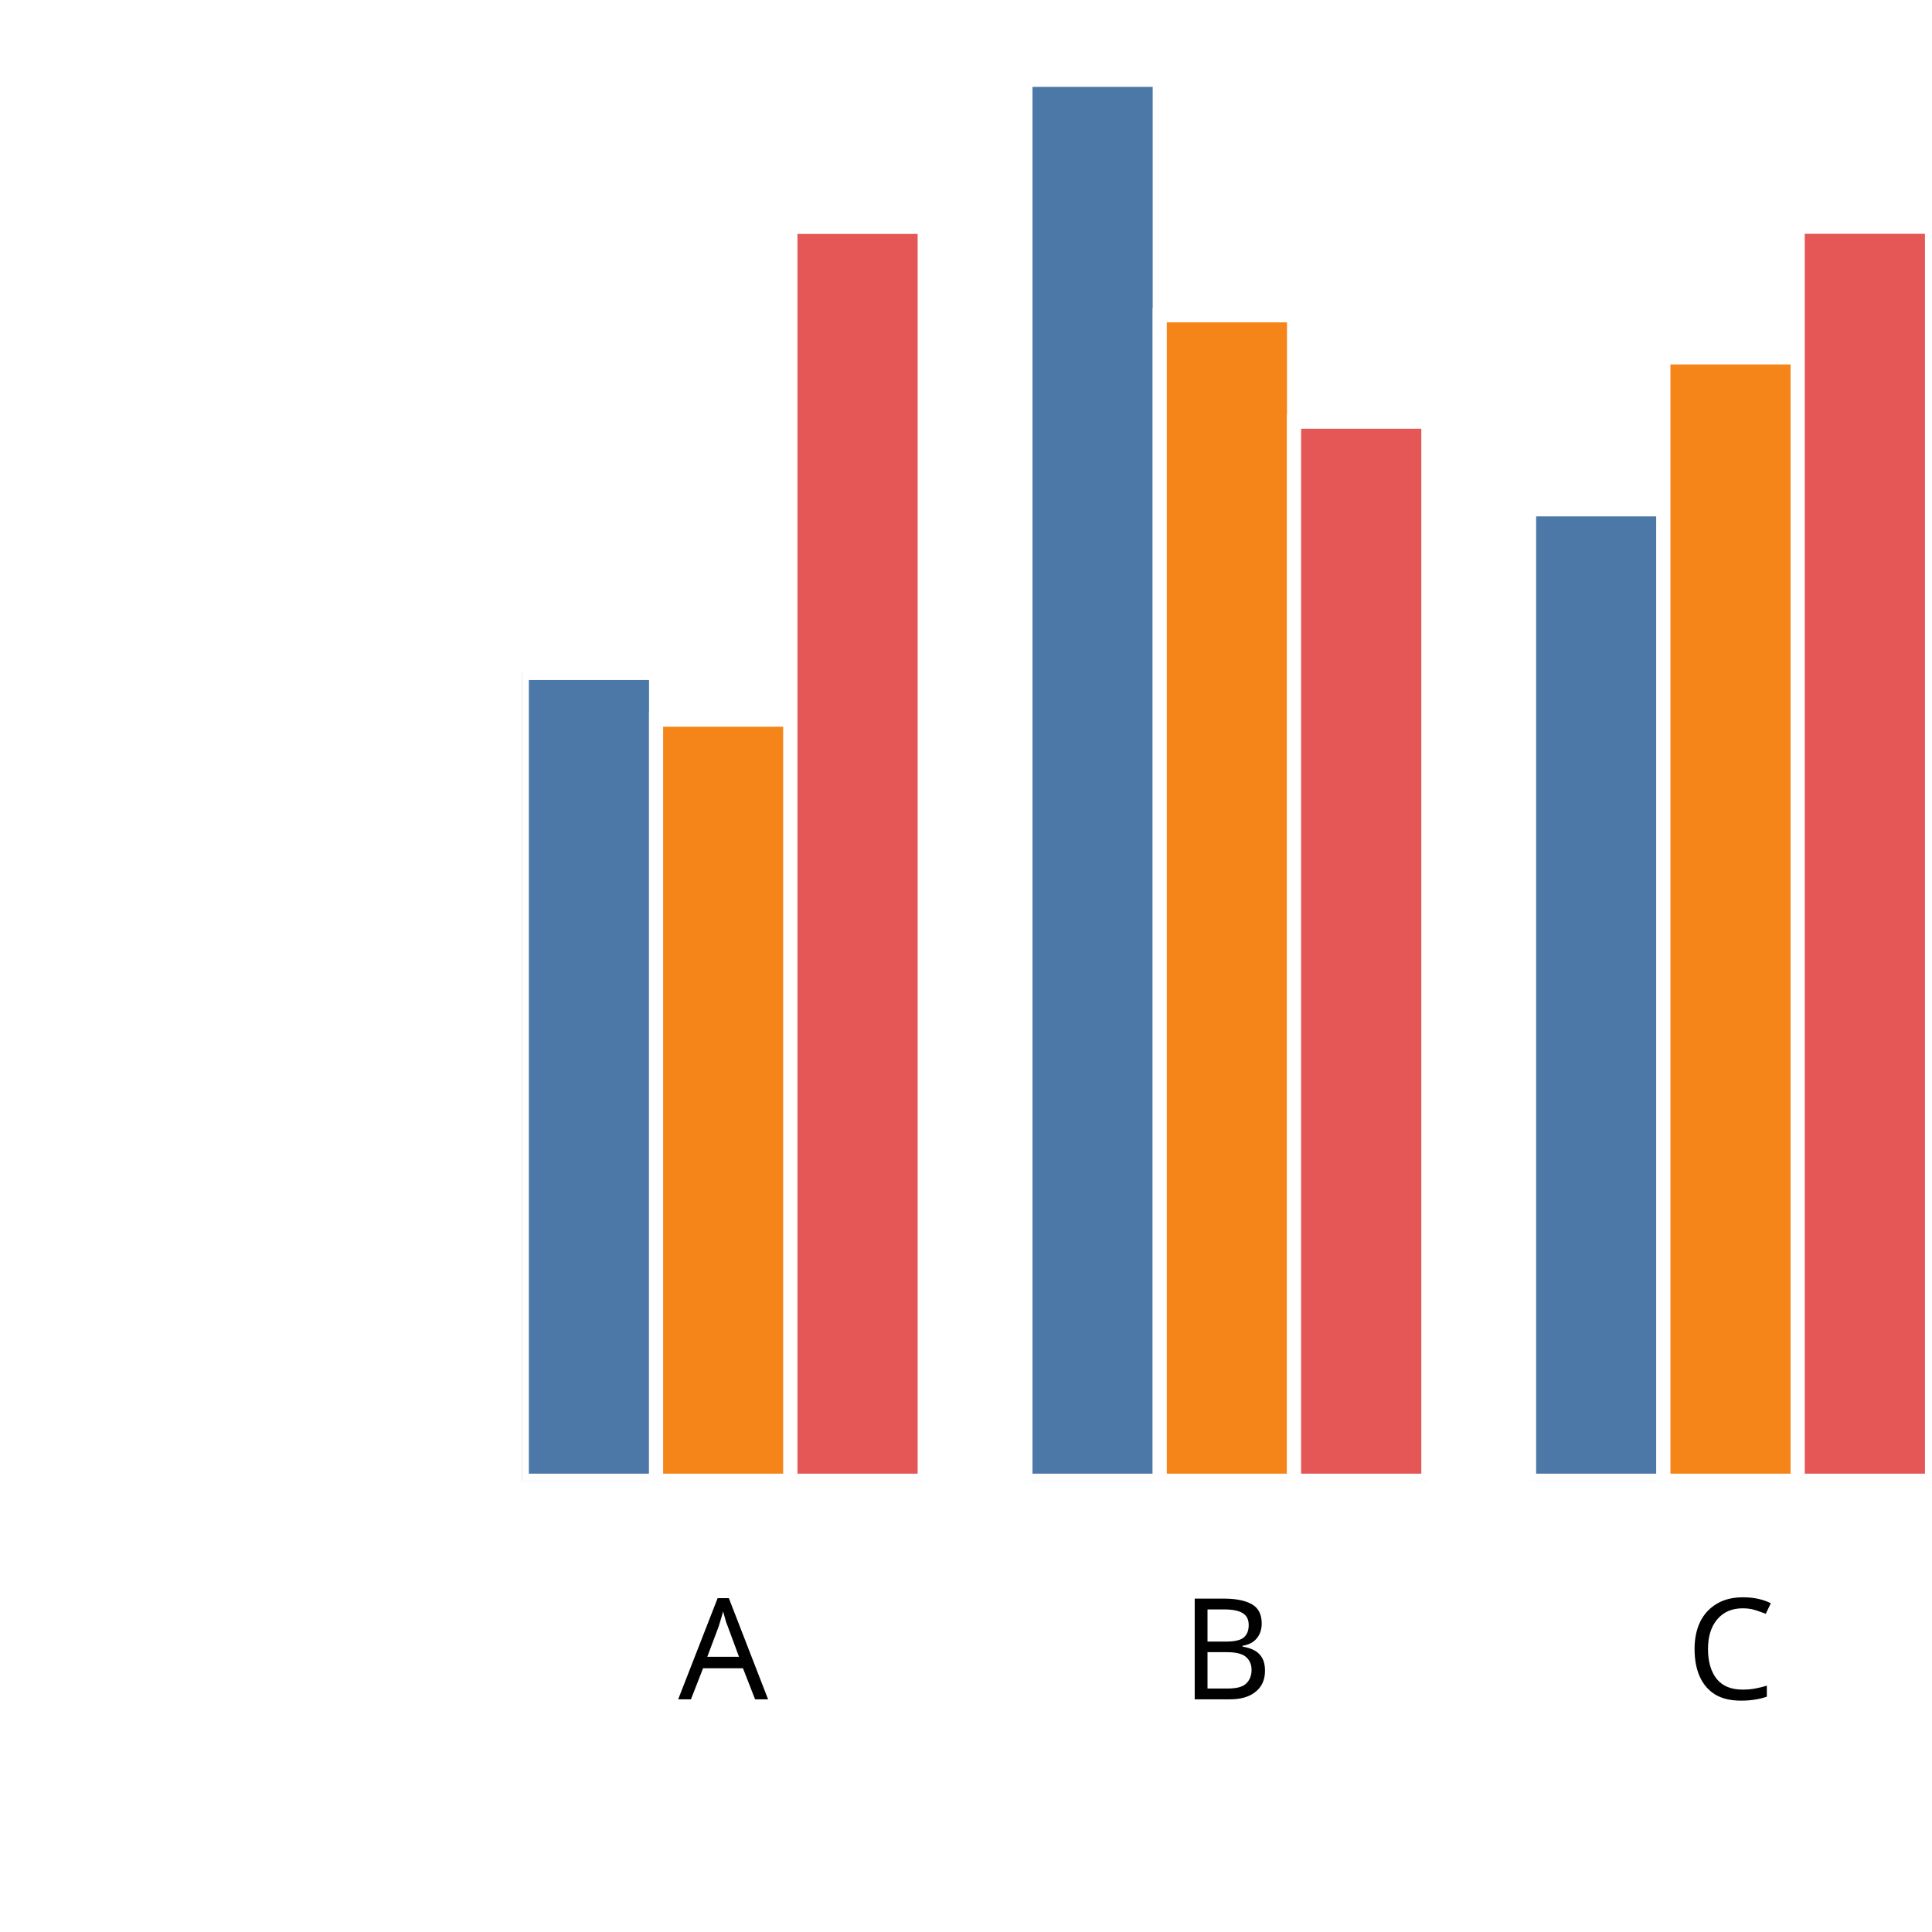
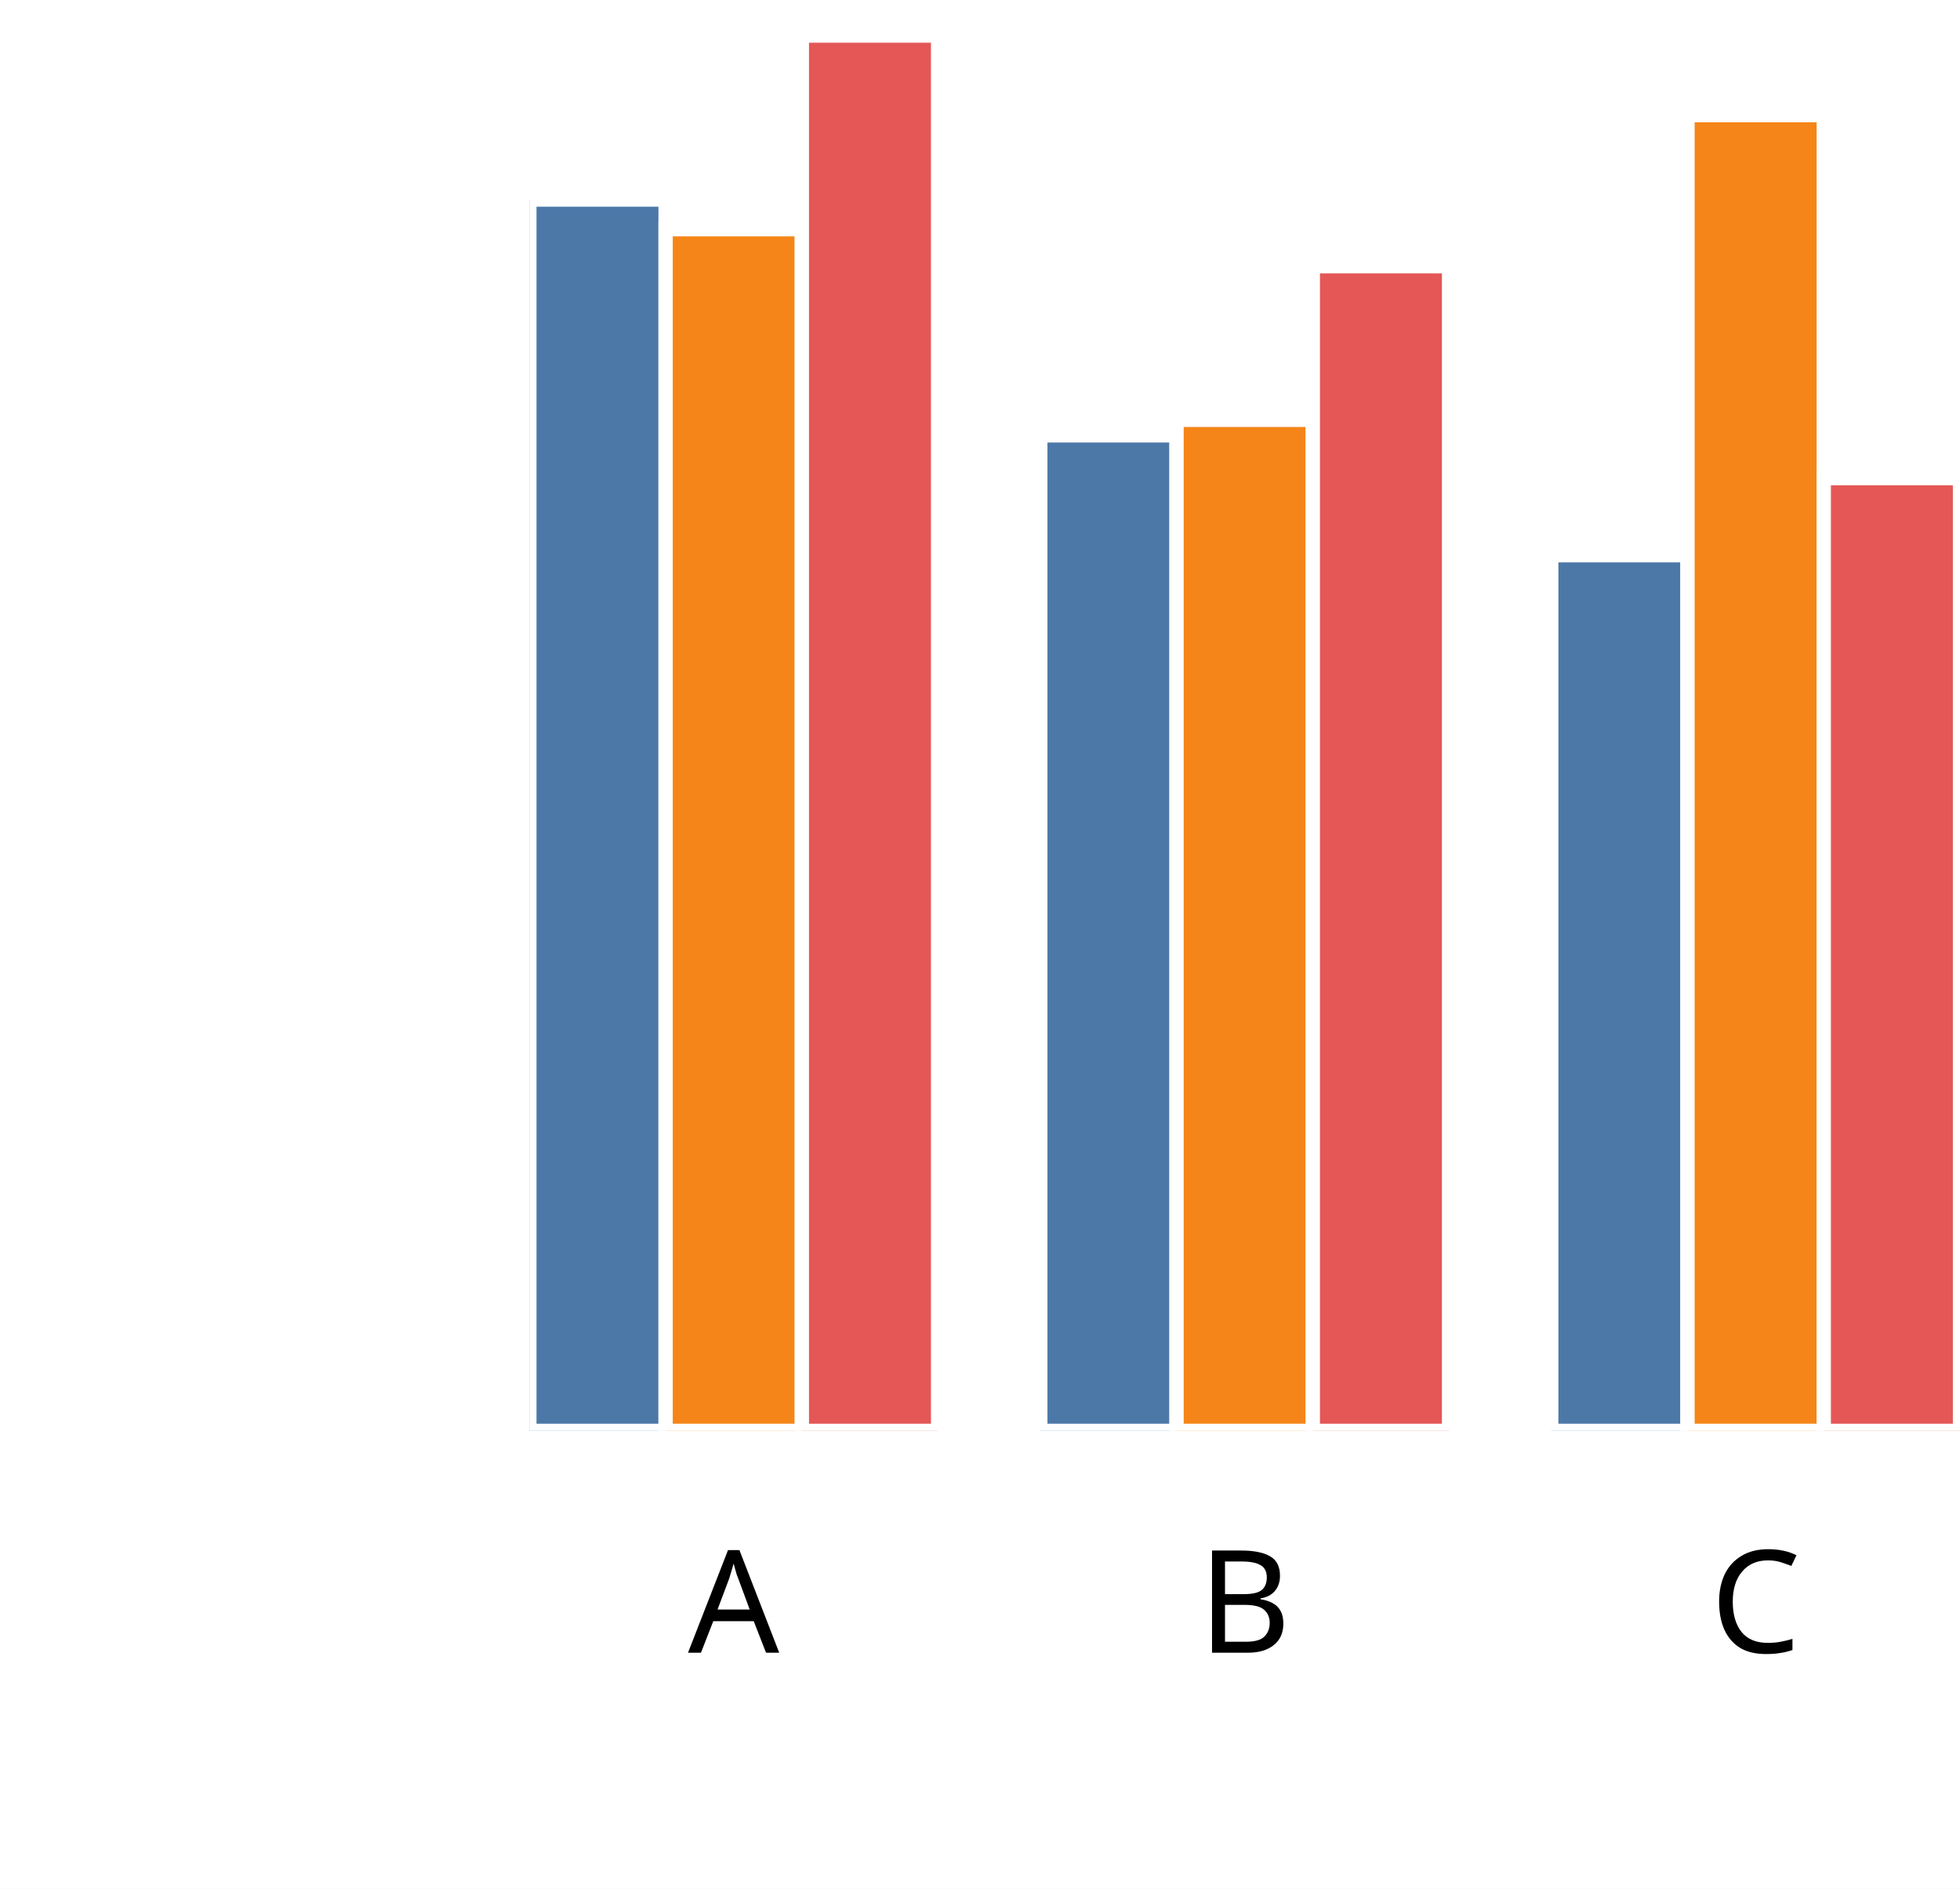
- <svg xmlns="http://www.w3.org/2000/svg" version="1.1" class="marks" width="137" height="137" viewBox="0 0 137 137">
-   <rect width="137" height="137" fill="white" />
-   <g fill="none" stroke-miterlimit="10" transform="translate(37,5)">
+ <svg xmlns="http://www.w3.org/2000/svg" version="1.1" class="marks" width="137" height="132" viewBox="0 0 137 132">
+   <rect width="137" height="132" fill="white" />
+   <g fill="none" stroke-miterlimit="10" transform="translate(37,0)">
    <g class="mark-group role-frame root" role="graphics-object" aria-roledescription="group mark container">
      <g transform="translate(0,0)">
        <path class="background" aria-hidden="true" d="M0,0h100v100h-100Z" />
        <g>
          <g class="mark-group role-axis" role="graphics-symbol" aria-roledescription="axis" aria-label="X-axis titled 'x' for a discrete scale with 3 values: A, B, C">
            <g transform="translate(0.5,100.5)">
              <path class="background" aria-hidden="true" d="M0,0h0v0h0Z" pointer-events="none" />
              <g>
                <g class="mark-rule role-axis-tick" pointer-events="none">
                  <line transform="translate(14,0)" x2="0" y2="5" stroke="white" stroke-width="1.01" opacity="1" />
                  <line transform="translate(50,0)" x2="0" y2="5" stroke="white" stroke-width="1.01" opacity="1" />
                  <line transform="translate(85,0)" x2="0" y2="5" stroke="white" stroke-width="1.01" opacity="1" />
                </g>
                <g class="mark-text role-axis-label" pointer-events="none">
                  <text text-anchor="middle" transform="translate(13.78571,15)" font-family="sans-serif" font-size="10px" font-style="normal" font-weight="400" fill="black" opacity="1">A</text>
                  <text text-anchor="middle" transform="translate(49.5,15)" font-family="sans-serif" font-size="10px" font-style="normal" font-weight="400" fill="black" opacity="1">B</text>
                  <text text-anchor="middle" transform="translate(85.21429,15)" font-family="sans-serif" font-size="10px" font-style="normal" font-weight="400" fill="black" opacity="1">C</text>
                </g>
                <g class="mark-text role-axis-title" pointer-events="none">
                  <text text-anchor="middle" transform="translate(50,30)" font-family="sans-serif" font-size="11px" font-style="normal" font-weight="400" fill="white" opacity="1">x</text>
                </g>
              </g>
              <path class="foreground" aria-hidden="true" d="" pointer-events="none" display="none" />
            </g>
          </g>
-           <g class="mark-group role-axis" role="graphics-symbol" aria-roledescription="axis" aria-label="Y-axis titled 'sum of y' for a linear scale with values from 0.0 to 2.0">
+           <g class="mark-group role-axis" role="graphics-symbol" aria-roledescription="axis" aria-label="Y-axis titled 'sum of y' for a linear scale with values from 0.0 to 1.8">
            <g transform="translate(0.5,0.5)">
              <path class="background" aria-hidden="true" d="M0,0h0v0h0Z" pointer-events="none" />
              <g>
                <g class="mark-rule role-axis-tick" pointer-events="none">
                  <line transform="translate(0,100)" x2="-5" y2="0" stroke="white" stroke-width="1.01" opacity="1" />
-                   <line transform="translate(0,75)" x2="-5" y2="0" stroke="white" stroke-width="1.01" opacity="1" />
-                   <line transform="translate(0,50)" x2="-5" y2="0" stroke="white" stroke-width="1.01" opacity="1" />
-                   <line transform="translate(0,25)" x2="-5" y2="0" stroke="white" stroke-width="1.01" opacity="1" />
-                   <line transform="translate(0,0)" x2="-5" y2="0" stroke="white" stroke-width="1.01" opacity="1" />
+                   <line transform="translate(0,72)" x2="-5" y2="0" stroke="white" stroke-width="1.01" opacity="1" />
+                   <line transform="translate(0,44)" x2="-5" y2="0" stroke="white" stroke-width="1.01" opacity="1" />
+                   <line transform="translate(0,17)" x2="-5" y2="0" stroke="white" stroke-width="1.01" opacity="1" />
                </g>
                <g class="mark-text role-axis-label" pointer-events="none">
                  <text text-anchor="end" transform="translate(-7,103)" font-family="sans-serif" font-size="10px" font-style="normal" font-weight="400" fill="white" opacity="1">0.0</text>
-                   <text text-anchor="end" transform="translate(-7,78)" font-family="sans-serif" font-size="10px" font-style="normal" font-weight="400" fill="white" opacity="1">0.5</text>
-                   <text text-anchor="end" transform="translate(-7,53)" font-family="sans-serif" font-size="10px" font-style="normal" font-weight="400" fill="white" opacity="1">1.0</text>
-                   <text text-anchor="end" transform="translate(-7,28)" font-family="sans-serif" font-size="10px" font-style="normal" font-weight="400" fill="white" opacity="1">1.5</text>
-                   <text text-anchor="end" transform="translate(-7,3)" font-family="sans-serif" font-size="10px" font-style="normal" font-weight="400" fill="white" opacity="1">2.0</text>
+                   <text text-anchor="end" transform="translate(-7,75.22222)" font-family="sans-serif" font-size="10px" font-style="normal" font-weight="400" fill="white" opacity="1">0.5</text>
+                   <text text-anchor="end" transform="translate(-7,47.44444)" font-family="sans-serif" font-size="10px" font-style="normal" font-weight="400" fill="white" opacity="1">1.0</text>
+                   <text text-anchor="end" transform="translate(-7,19.66667)" font-family="sans-serif" font-size="10px" font-style="normal" font-weight="400" fill="white" opacity="1">1.5</text>
                </g>
                <g class="mark-text role-axis-title" pointer-events="none">
                  <text text-anchor="middle" transform="translate(-26,50) rotate(-90) translate(0,-2)" font-family="sans-serif" font-size="11px" font-style="normal" font-weight="400" fill="white" opacity="1">sum of y</text>
                </g>
              </g>
              <path class="foreground" aria-hidden="true" d="" pointer-events="none" display="none" />
            </g>
          </g>
          <g class="mark-group role-scope" clip-path="url(#clip1)" role="graphics-object" aria-roledescription="group mark container">
            <g transform="translate(0,0)">
              <path class="background" aria-hidden="true" d="M0,0h0v0h0Z" />
              <g>
                <g class="mark-rect role-mark" role="graphics-symbol" aria-roledescription="rect mark container">
-                   <path d="M1.7763568394002505e-15,42.722h9.524v57.278h-9.524Z" fill="#4c78a8" stroke="white" stroke-width="1" opacity="1" />
-                   <path d="M9.524,46.033h9.524v53.967h-9.524Z" fill="#f58518" stroke="white" stroke-width="1" opacity="1" />
-                   <path d="M19.048,11.088h9.524v88.912h-9.524Z" fill="#e45756" stroke="white" stroke-width="1" opacity="1" />
+                   <path d="M1.7763568394002505e-15,13.945h9.524v86.055h-9.524Z" fill="#4c78a8" stroke="white" stroke-width="1" opacity="1" />
+                   <path d="M9.524,16.018h9.524v83.982h-9.524Z" fill="#f58518" stroke="white" stroke-width="1" opacity="1" />
+                   <path d="M19.048,2.484h9.524v97.516h-9.524Z" fill="#e45756" stroke="white" stroke-width="1" opacity="1" />
                </g>
              </g>
              <path class="foreground" aria-hidden="true" d="" display="none" />
            </g>
            <g transform="translate(35.71429,0)">
              <path class="background" aria-hidden="true" d="M0,0h0v0h0Z" />
              <g>
                <g class="mark-rect role-mark" role="graphics-symbol" aria-roledescription="rect mark container">
-                   <path d="M1.7763568394002505e-15,0.659h9.524v99.341h-9.524Z" fill="#4c78a8" stroke="white" stroke-width="1" opacity="1" />
-                   <path d="M9.524,17.358h9.524v82.642h-9.524Z" fill="#f58518" stroke="white" stroke-width="1" opacity="1" />
-                   <path d="M19.048,24.902h9.524v75.098h-9.524Z" fill="#e45756" stroke="white" stroke-width="1" opacity="1" />
+                   <path d="M1.7763568394002505e-15,30.427h9.524v69.573h-9.524Z" fill="#4c78a8" stroke="white" stroke-width="1" opacity="1" />
+                   <path d="M9.524,29.339h9.524v70.661h-9.524Z" fill="#f58518" stroke="white" stroke-width="1" opacity="1" />
+                   <path d="M19.048,18.602h9.524v81.398h-9.524Z" fill="#e45756" stroke="white" stroke-width="1" opacity="1" />
                </g>
              </g>
              <path class="foreground" aria-hidden="true" d="" display="none" />
            </g>
            <g transform="translate(71.42857,0)">
              <path class="background" aria-hidden="true" d="M0,0h0v0h0Z" />
              <g>
                <g class="mark-rect role-mark" role="graphics-symbol" aria-roledescription="rect mark container">
-                   <path d="M1.7763568394002505e-15,31.118h9.524v68.882h-9.524Z" fill="#4c78a8" stroke="white" stroke-width="1" opacity="1" />
-                   <path d="M9.524,20.345h9.524v79.655h-9.524Z" fill="#f58518" stroke="white" stroke-width="1" opacity="1" />
-                   <path d="M19.048,11.077h9.524v88.923h-9.524Z" fill="#e45756" stroke="white" stroke-width="1" opacity="1" />
+                   <path d="M1.7763568394002505e-15,38.802h9.524v61.198h-9.524Z" fill="#4c78a8" stroke="white" stroke-width="1" opacity="1" />
+                   <path d="M9.524,8.045h9.524v91.955h-9.524Z" fill="#f58518" stroke="white" stroke-width="1" opacity="1" />
+                   <path d="M19.048,33.414h9.524v66.586h-9.524Z" fill="#e45756" stroke="white" stroke-width="1" opacity="1" />
                </g>
              </g>
              <path class="foreground" aria-hidden="true" d="" display="none" />
            </g>
          </g>
        </g>
        <path class="foreground" aria-hidden="true" d="" display="none" />
      </g>
    </g>
  </g>
  <defs>
    <clipPath id="clip1">
      <rect x="0" y="0" width="100" height="100" />
    </clipPath>
  </defs>
</svg>
